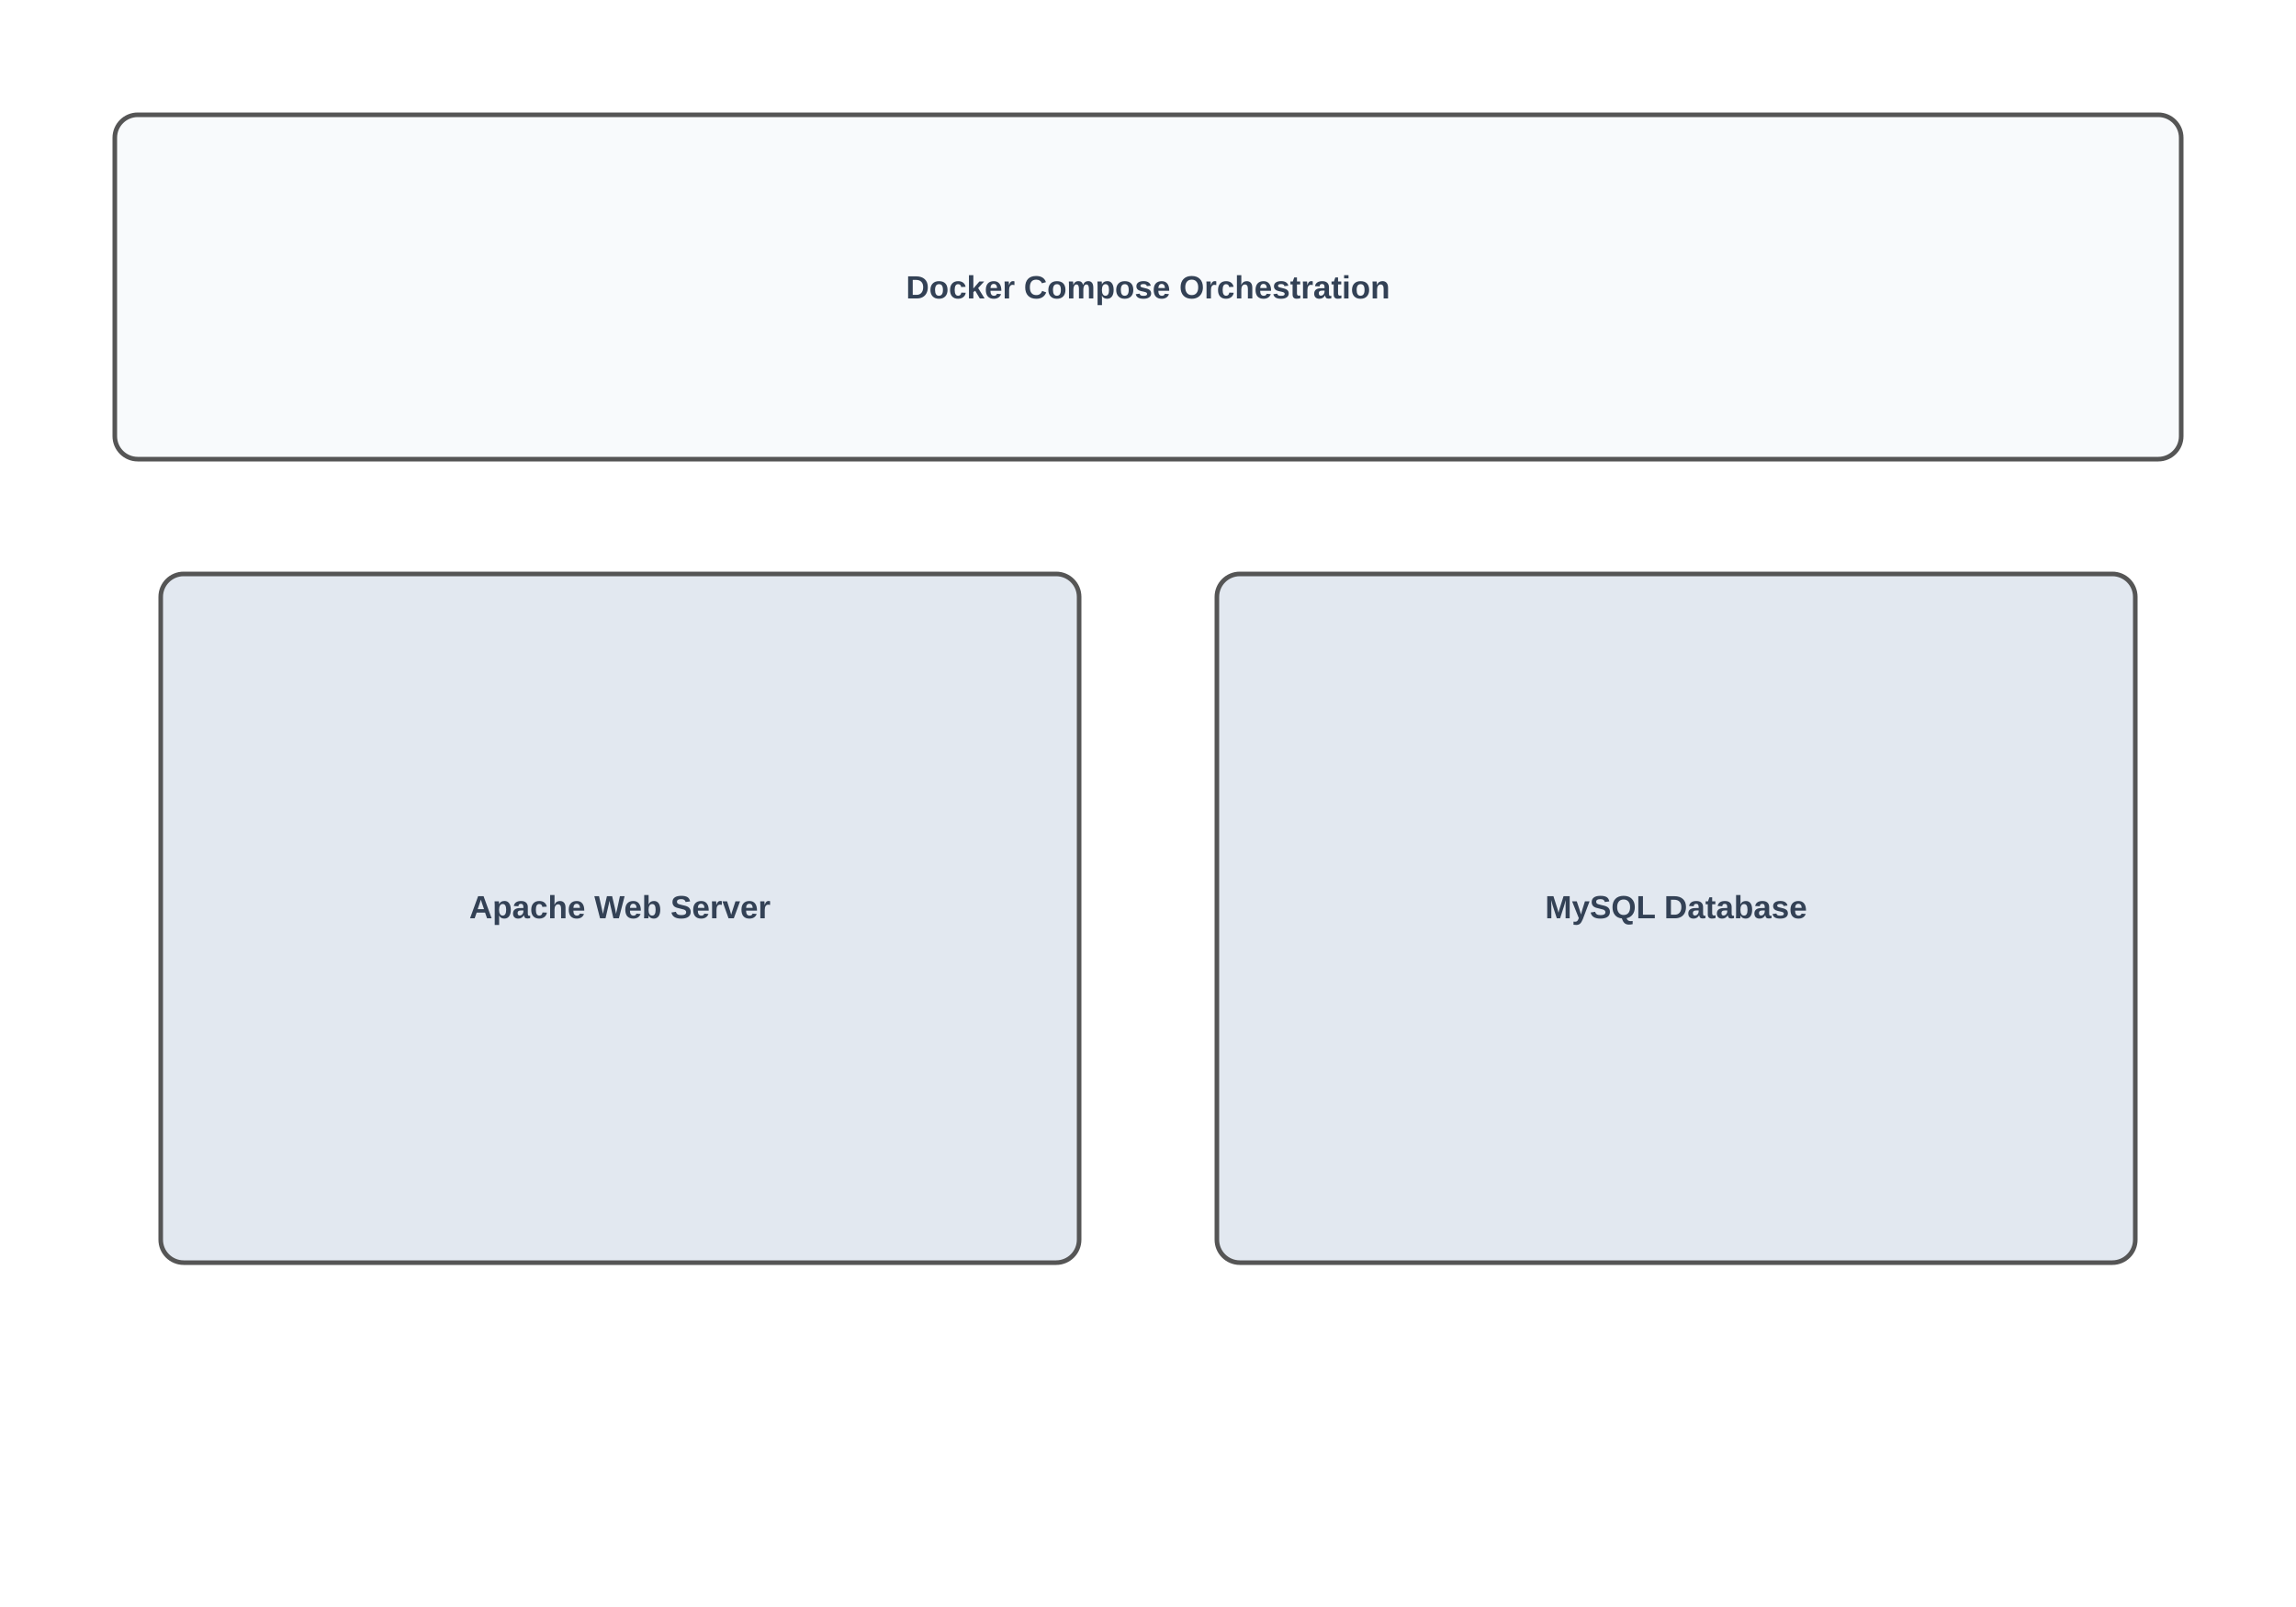
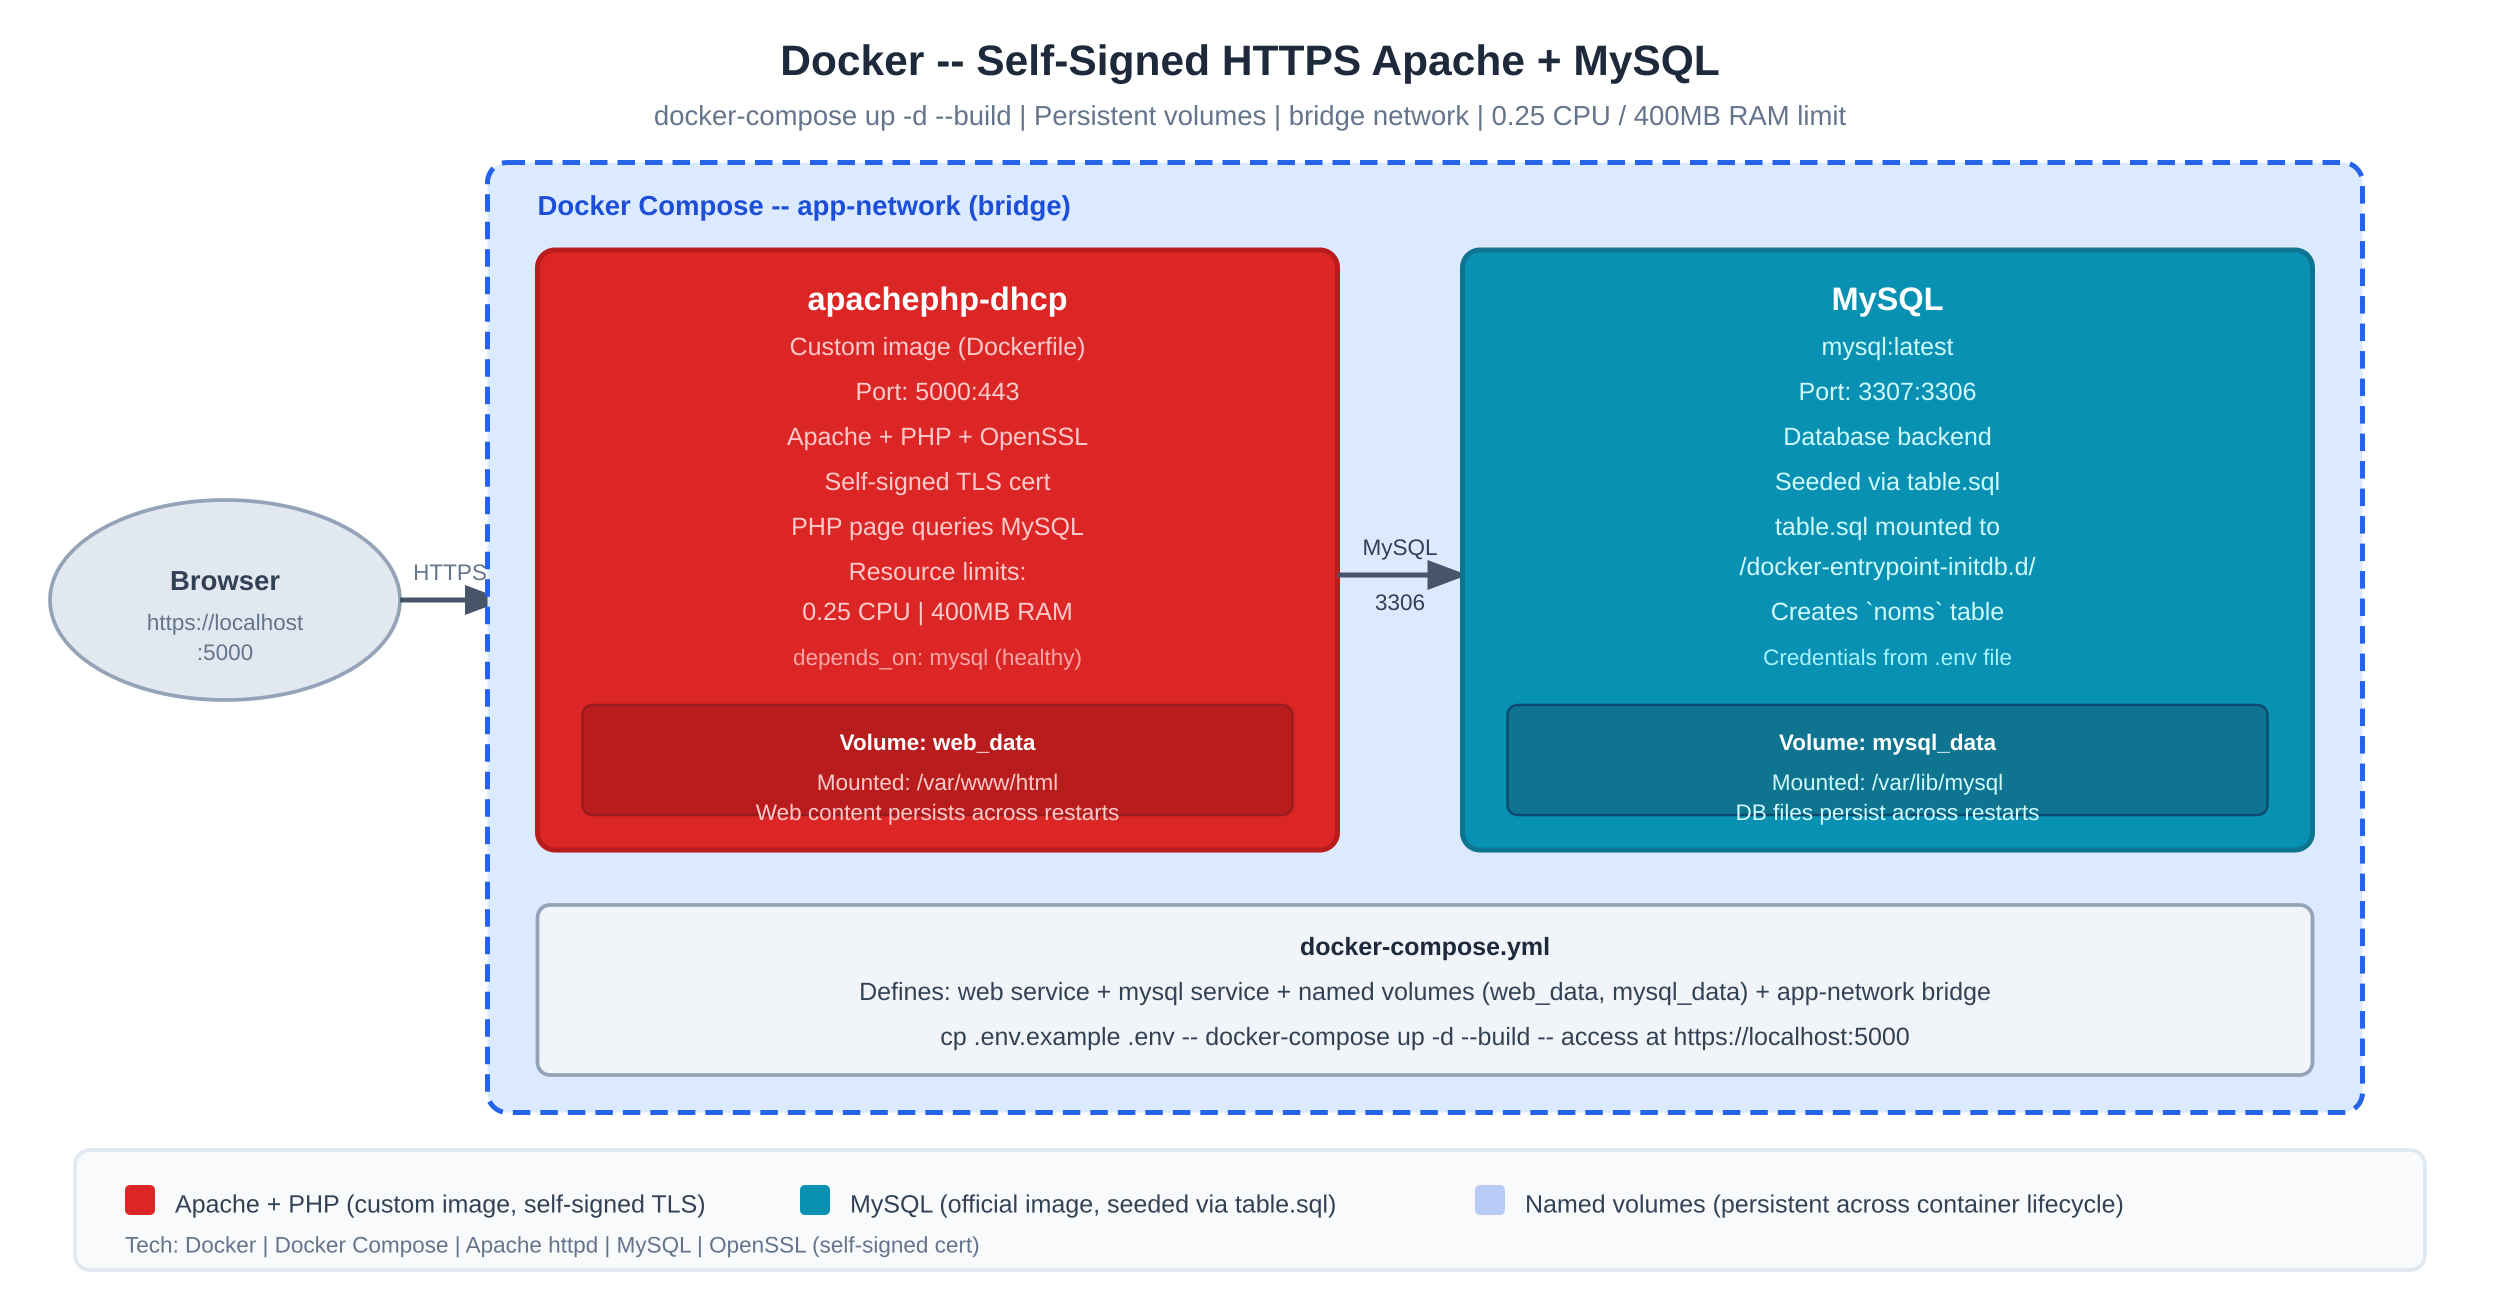
- <svg xmlns="http://www.w3.org/2000/svg" width="1000" height="700">
-   <rect width="100%" height="100%" fill="#ffffff" />
-   <rect x="50" y="50" width="900" height="150" rx="10" fill="#f8fafc" stroke="#555" stroke-width="2" />
-   <text x="500" y="130" font-family="Arial" font-weight="bold" font-size="14" text-anchor="middle" fill="#334155">Docker Compose Orchestration</text>
-   <rect x="70" y="250" width="400" height="300" rx="10" fill="#e2e8f0" stroke="#555" stroke-width="2" />
-   <text x="270" y="400" font-family="Arial" font-weight="bold" font-size="14" text-anchor="middle" fill="#334155">Apache Web Server</text>
-   <rect x="530" y="250" width="400" height="300" rx="10" fill="#e2e8f0" stroke="#555" stroke-width="2" />
-   <text x="730" y="400" font-family="Arial" font-weight="bold" font-size="14" text-anchor="middle" fill="#334155">MySQL Database</text>
+ <svg xmlns="http://www.w3.org/2000/svg" width="1000" height="520" font-family="Arial, sans-serif">
+   <rect width="1000" height="520" fill="#ffffff" />
+   <text x="500" y="30" text-anchor="middle" font-size="17" font-weight="bold" fill="#1e293b">Docker -- Self-Signed HTTPS Apache + MySQL</text>
+   <text x="500" y="50" text-anchor="middle" font-size="11" fill="#64748b">docker-compose up -d --build  |  Persistent volumes  |  bridge network  |  0.25 CPU / 400MB RAM limit</text>
+   <defs>
+     <marker id="arr" markerWidth="9" markerHeight="9" refX="7" refY="3" orient="auto">
+       <path d="M0,0 L0,6 L8,3 z" fill="#475569" />
+     </marker>
+   </defs>
+   <ellipse cx="90" cy="240" rx="70" ry="40" fill="#e2e8f0" stroke="#94a3b8" stroke-width="1.5" />
+   <text x="90" y="236" text-anchor="middle" font-size="11" font-weight="bold" fill="#334155">Browser</text>
+   <text x="90" y="252" text-anchor="middle" font-size="9" fill="#64748b">https://localhost</text>
+   <text x="90" y="264" text-anchor="middle" font-size="9" fill="#64748b">:5000</text>
+   <line x1="160" y1="240" x2="200" y2="240" stroke="#475569" stroke-width="2" marker-end="url(#arr)" />
+   <text x="180" y="232" text-anchor="middle" font-size="9" fill="#64748b">HTTPS</text>
+   <rect x="195" y="65" width="750" height="380" rx="8" fill="#dbeafe" stroke="#2563eb" stroke-width="2" stroke-dasharray="7,4" />
+   <text x="215" y="86" font-size="11" font-weight="bold" fill="#1d4ed8">Docker Compose -- app-network (bridge)</text>
+   <rect x="215" y="100" width="320" height="240" rx="7" fill="#dc2626" stroke="#b91c1c" stroke-width="2" />
+   <text x="375" y="124" text-anchor="middle" font-size="13" font-weight="bold" fill="#ffffff">apachephp-dhcp</text>
+   <text x="375" y="142" text-anchor="middle" font-size="10" fill="#fecaca">Custom image (Dockerfile)</text>
+   <text x="375" y="160" text-anchor="middle" font-size="10" fill="#fecaca">Port: 5000:443</text>
+   <text x="375" y="178" text-anchor="middle" font-size="10" fill="#fecaca">Apache + PHP + OpenSSL</text>
+   <text x="375" y="196" text-anchor="middle" font-size="10" fill="#fecaca">Self-signed TLS cert</text>
+   <text x="375" y="214" text-anchor="middle" font-size="10" fill="#fecaca">PHP page queries MySQL</text>
+   <text x="375" y="232" text-anchor="middle" font-size="10" fill="#fecaca">Resource limits:</text>
+   <text x="375" y="248" text-anchor="middle" font-size="10" fill="#fecaca">0.25 CPU  |  400MB RAM</text>
+   <text x="375" y="266" text-anchor="middle" font-size="9" fill="#fca5a5">depends_on: mysql (healthy)</text>
+   <rect x="233" y="282" width="284" height="44" rx="4" fill="#b91c1c" stroke="#991b1b" stroke-width="1" />
+   <text x="375" y="300" text-anchor="middle" font-size="9" font-weight="bold" fill="#ffffff">Volume: web_data</text>
+   <text x="375" y="316" text-anchor="middle" font-size="9" fill="#fecaca">Mounted: /var/www/html</text>
+   <text x="375" y="328" text-anchor="middle" font-size="9" fill="#fecaca">Web content persists across restarts</text>
+   <line x1="535" y1="230" x2="585" y2="230" stroke="#475569" stroke-width="2" marker-end="url(#arr)" />
+   <text x="560" y="222" text-anchor="middle" font-size="9" fill="#334155">MySQL</text>
+   <text x="560" y="244" text-anchor="middle" font-size="9" fill="#334155">3306</text>
+   <rect x="585" y="100" width="340" height="240" rx="7" fill="#0891b2" stroke="#0e7490" stroke-width="2" />
+   <text x="755" y="124" text-anchor="middle" font-size="13" font-weight="bold" fill="#ffffff">MySQL</text>
+   <text x="755" y="142" text-anchor="middle" font-size="10" fill="#cffafe">mysql:latest</text>
+   <text x="755" y="160" text-anchor="middle" font-size="10" fill="#cffafe">Port: 3307:3306</text>
+   <text x="755" y="178" text-anchor="middle" font-size="10" fill="#cffafe">Database backend</text>
+   <text x="755" y="196" text-anchor="middle" font-size="10" fill="#cffafe">Seeded via table.sql</text>
+   <text x="755" y="214" text-anchor="middle" font-size="10" fill="#cffafe">table.sql mounted to</text>
+   <text x="755" y="230" text-anchor="middle" font-size="10" fill="#cffafe">/docker-entrypoint-initdb.d/</text>
+   <text x="755" y="248" text-anchor="middle" font-size="10" fill="#cffafe">Creates `noms` table</text>
+   <text x="755" y="266" text-anchor="middle" font-size="9" fill="#a5f3fc">Credentials from .env file</text>
+   <rect x="603" y="282" width="304" height="44" rx="4" fill="#0e7490" stroke="#0c4a6e" stroke-width="1" />
+   <text x="755" y="300" text-anchor="middle" font-size="9" font-weight="bold" fill="#ffffff">Volume: mysql_data</text>
+   <text x="755" y="316" text-anchor="middle" font-size="9" fill="#cffafe">Mounted: /var/lib/mysql</text>
+   <text x="755" y="328" text-anchor="middle" font-size="9" fill="#cffafe">DB files persist across restarts</text>
+   <rect x="215" y="362" width="710" height="68" rx="5" fill="#f1f5f9" stroke="#94a3b8" stroke-width="1.5" />
+   <text x="570" y="382" text-anchor="middle" font-size="10" font-weight="bold" fill="#1e293b">docker-compose.yml</text>
+   <text x="570" y="400" text-anchor="middle" font-size="10" fill="#334155">Defines: web service + mysql service + named volumes (web_data, mysql_data) + app-network bridge</text>
+   <text x="570" y="418" text-anchor="middle" font-size="10" fill="#334155">cp .env.example .env  --  docker-compose up -d --build  --  access at https://localhost:5000</text>
+   <rect x="30" y="460" width="940" height="48" rx="6" fill="#f8fafc" stroke="#e2e8f0" stroke-width="1.5" />
+   <rect x="50" y="474" width="12" height="12" rx="2" fill="#dc2626" />
+   <text x="70" y="485" font-size="10" fill="#334155">Apache + PHP (custom image, self-signed TLS)</text>
+   <rect x="320" y="474" width="12" height="12" rx="2" fill="#0891b2" />
+   <text x="340" y="485" font-size="10" fill="#334155">MySQL (official image, seeded via table.sql)</text>
+   <rect x="590" y="474" width="12" height="12" rx="2" fill="#2563eb" fill-opacity="0.3" />
+   <text x="610" y="485" font-size="10" fill="#334155">Named volumes (persistent across container lifecycle)</text>
+   <text x="50" y="501" font-size="9" fill="#64748b">Tech: Docker  |  Docker Compose  |  Apache httpd  |  MySQL  |  OpenSSL (self-signed cert)</text>
</svg>
